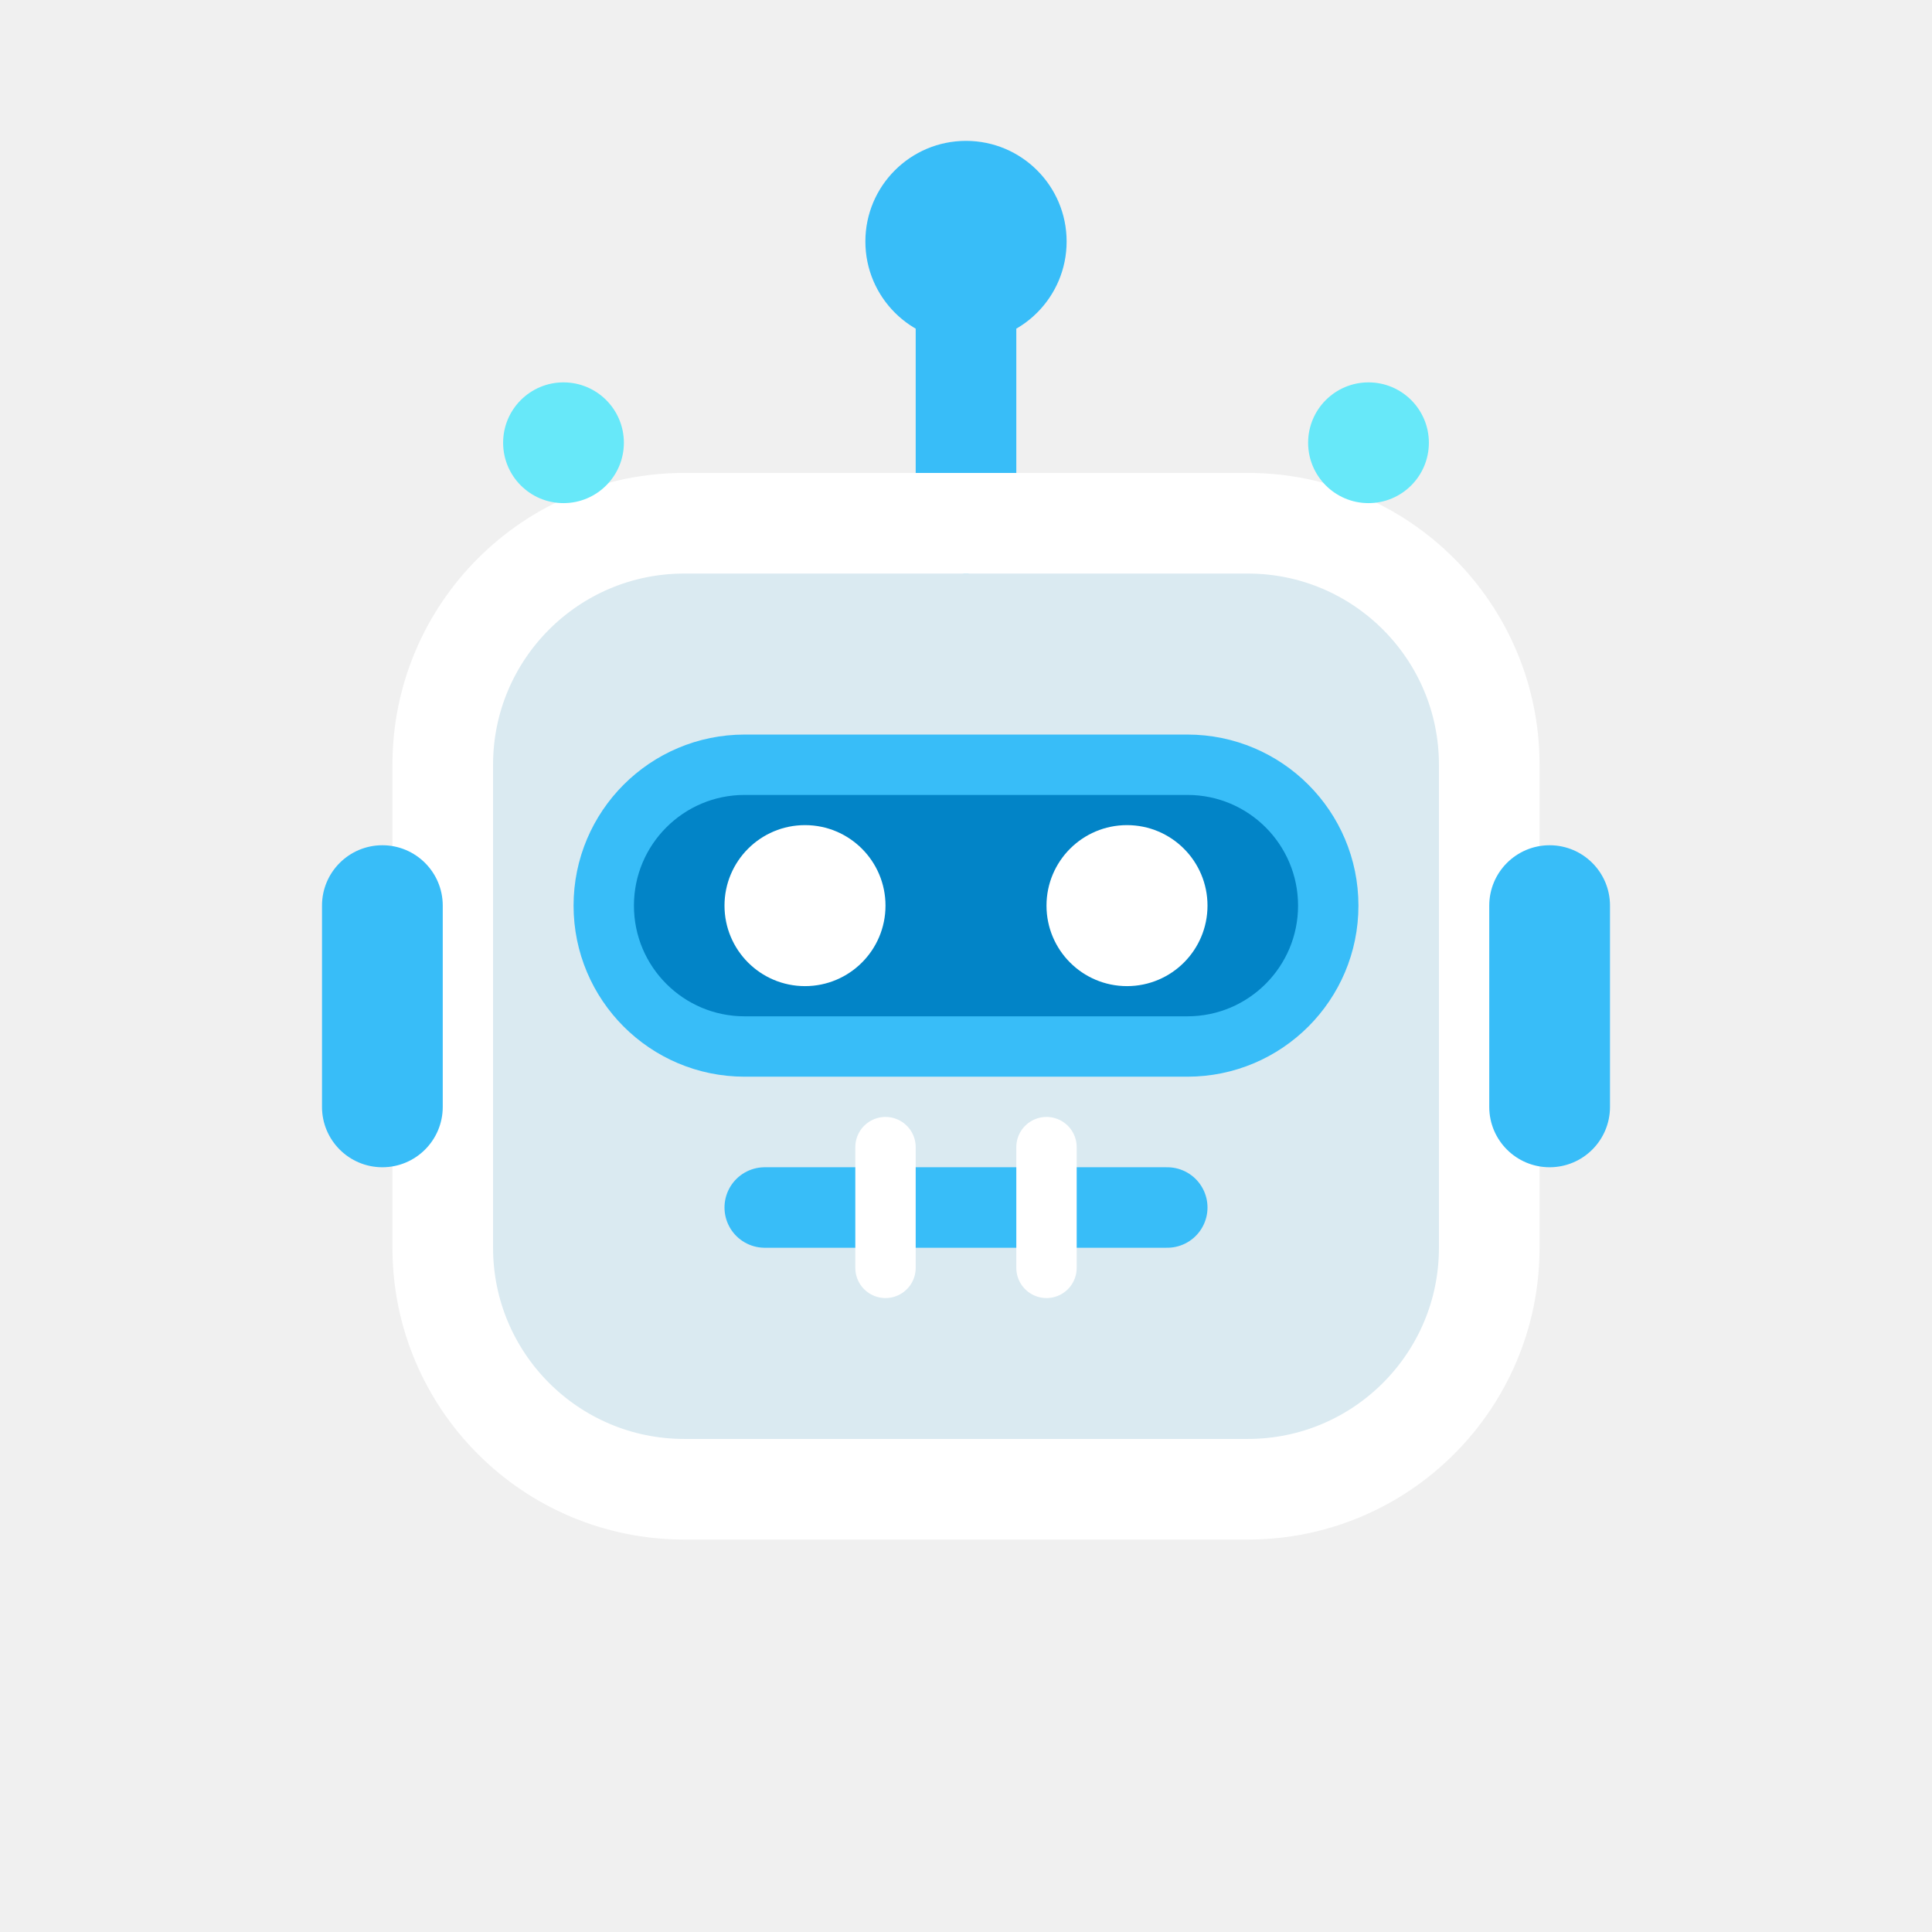
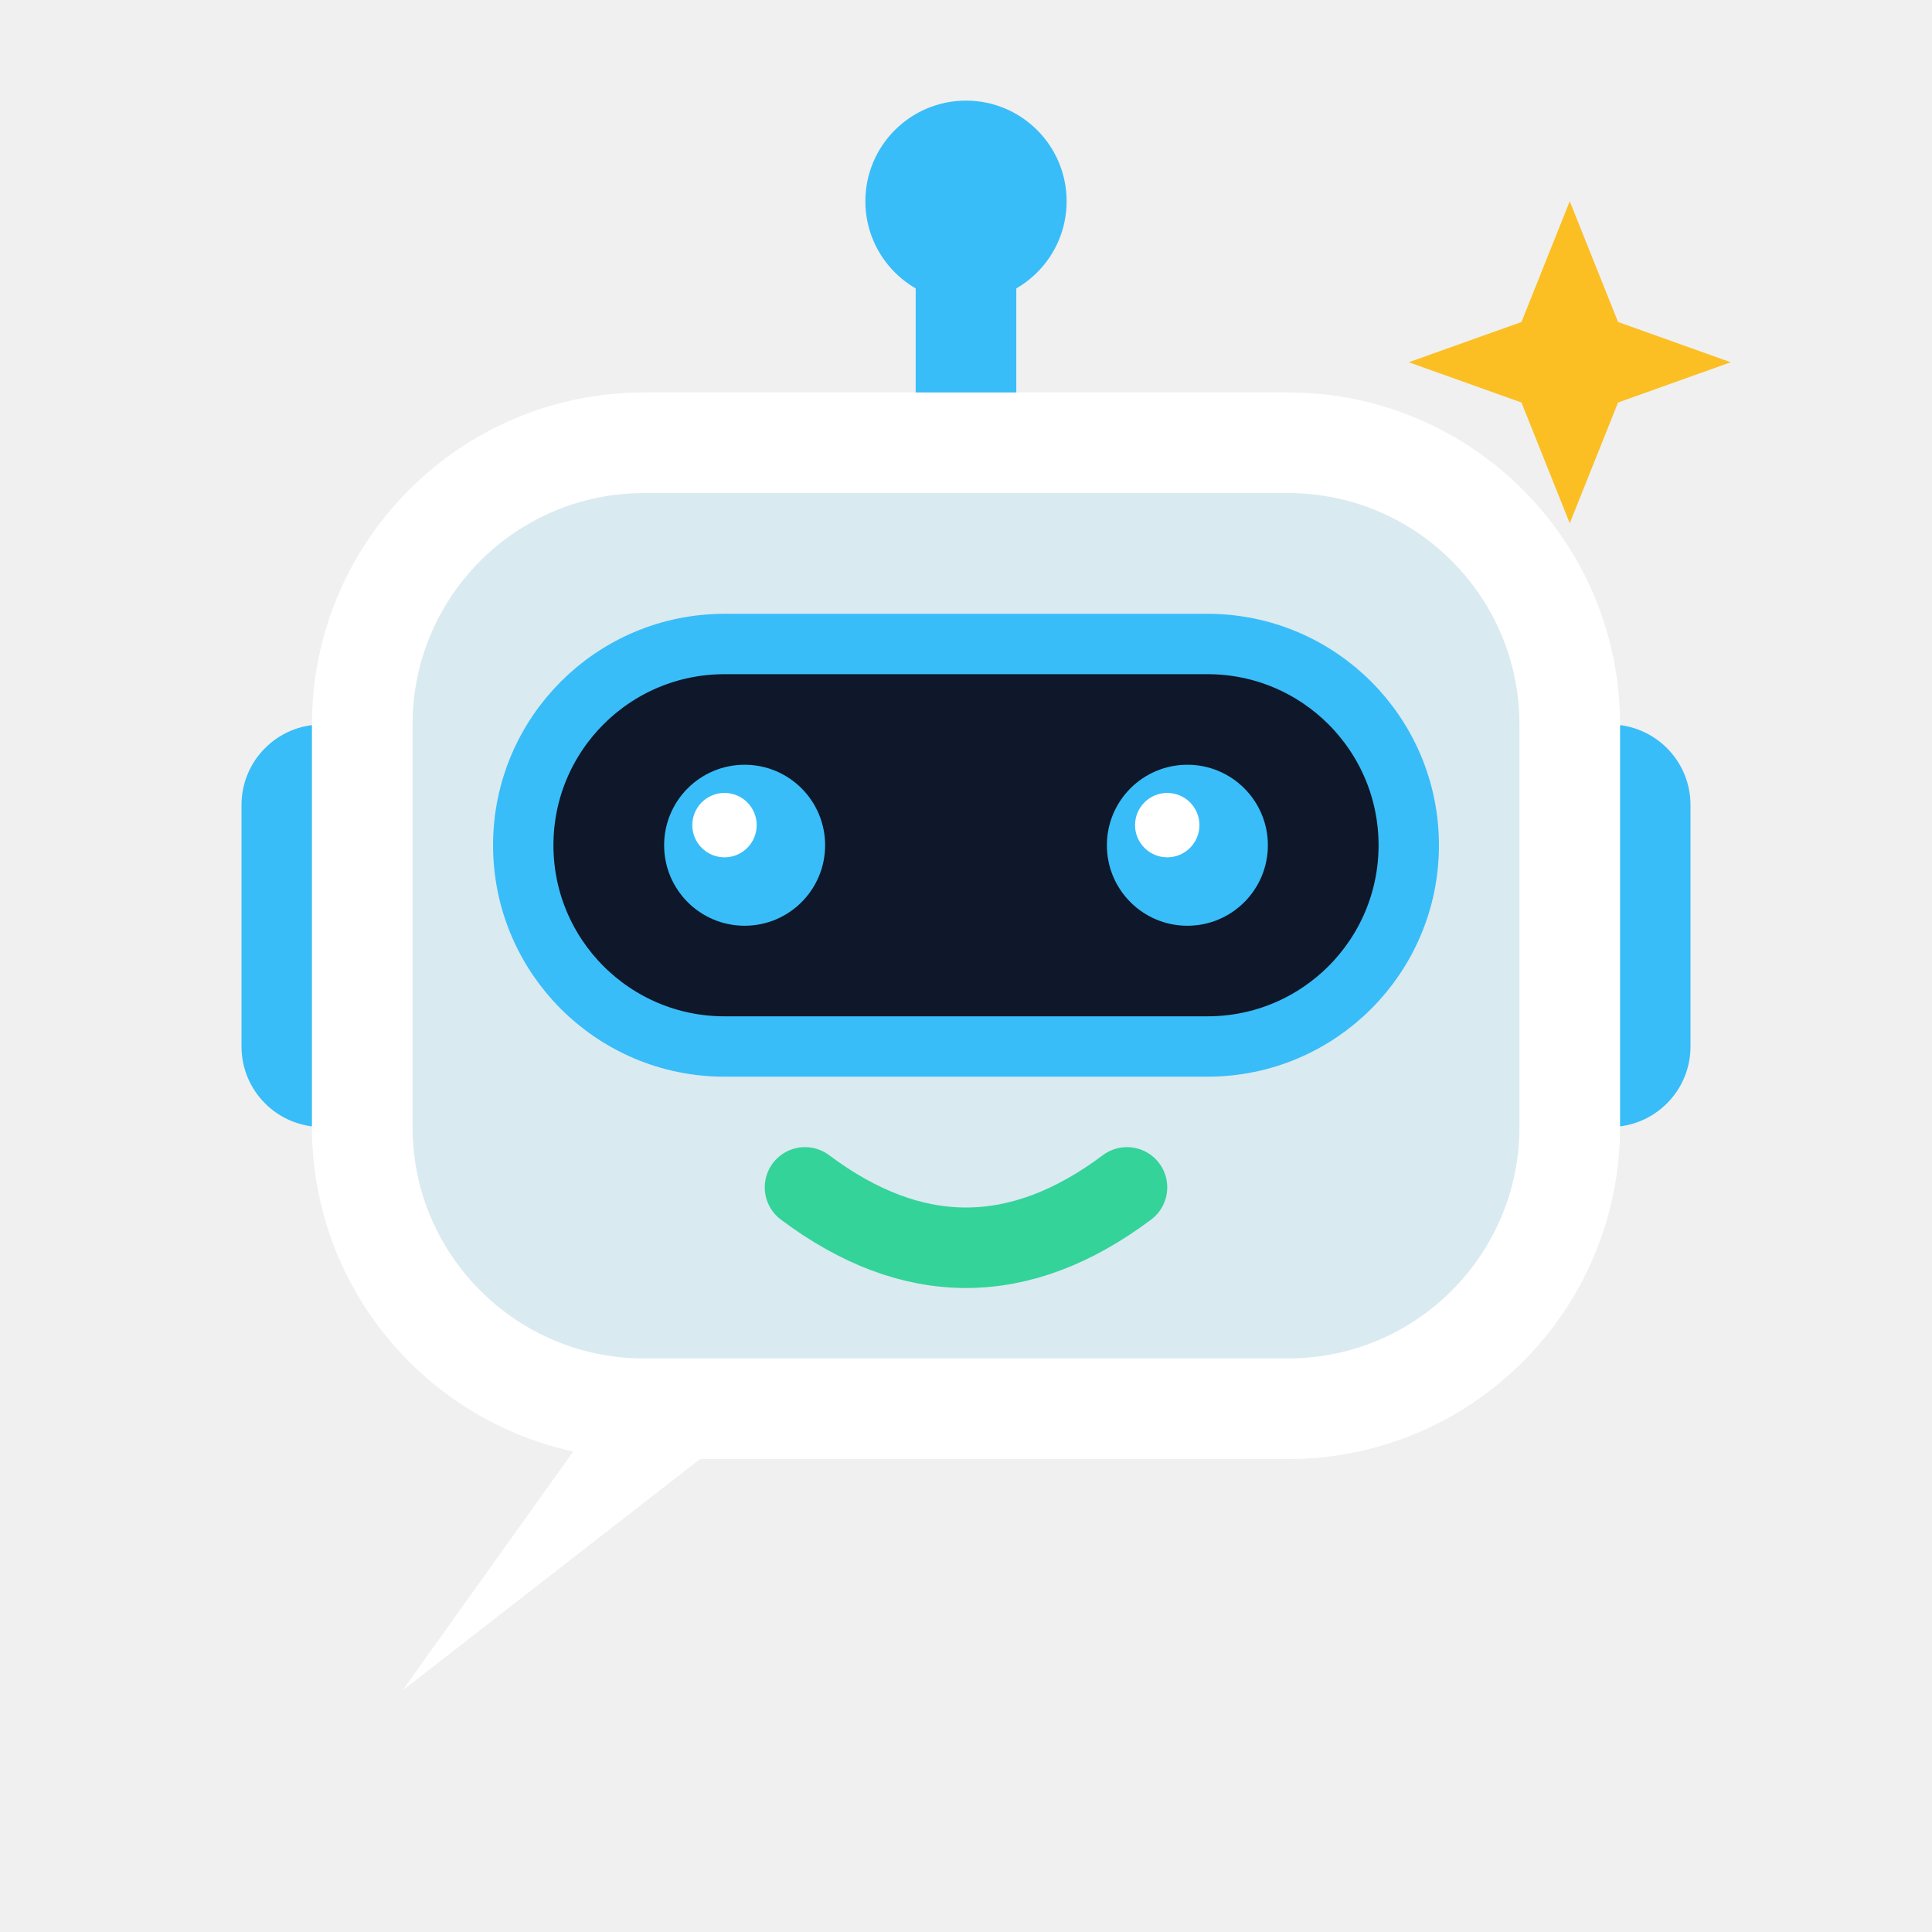
<svg xmlns="http://www.w3.org/2000/svg" width="48" height="48" viewBox="0 0 48 48" fill="none">
-   <line x1="24" y1="13" x2="24" y2="7" stroke="#38BDF8" stroke-width="2.5" stroke-linecap="round" />
-   <circle cx="24" cy="6" r="2.5" fill="#38BDF8" />
-   <rect x="11" y="13" width="26" height="24" rx="6" stroke="#FFFFFF" stroke-width="2.5" fill="rgba(56, 189, 248, 0.12)" />
-   <rect x="8" y="21" width="3" height="8" rx="1.5" fill="#38BDF8" />
-   <rect x="37" y="21" width="3" height="8" rx="1.5" fill="#38BDF8" />
-   <rect x="15" y="19" width="18" height="7" rx="3.5" fill="#0284C7" stroke="#38BDF8" stroke-width="1.5" />
-   <circle cx="20" cy="22.5" r="2" fill="#FFFFFF" />
-   <circle cx="28" cy="22.5" r="2" fill="#FFFFFF" />
-   <path d="M19 30 H29" stroke="#38BDF8" stroke-width="2" stroke-linecap="round" />
-   <line x1="22" y1="28.5" x2="22" y2="31.5" stroke="#FFFFFF" stroke-width="1.5" stroke-linecap="round" />
-   <line x1="26" y1="28.5" x2="26" y2="31.5" stroke="#FFFFFF" stroke-width="1.5" stroke-linecap="round" />
-   <circle cx="14" cy="11" r="1.5" fill="#67E8F9" />
-   <circle cx="34" cy="11" r="1.5" fill="#67E8F9" />
+   <line x1="24" y1="11" x2="24" y2="6" stroke="#38BDF8" stroke-width="2.5" stroke-linecap="round" />
+   <circle cx="24" cy="5" r="2.5" fill="#38BDF8" />
+   <rect x="6" y="18" width="4" height="10" rx="2" fill="#38BDF8" />
+   <rect x="38" y="18" width="4" height="10" rx="2" fill="#38BDF8" />
+   <rect x="9" y="11" width="30" height="24" rx="7" stroke="#FFFFFF" stroke-width="2.5" fill="rgba(56, 189, 248, 0.12)" />
+   <path d="M15 35 L10 42 L19 35 Z" fill="#FFFFFF" />
+   <rect x="13" y="16" width="22" height="10" rx="5" fill="#0F172A" stroke="#38BDF8" stroke-width="1.5" />
+   <rect x="16.5" y="19" width="4" height="4" rx="2" fill="#38BDF8" />
+   <rect x="27.5" y="19" width="4" height="4" rx="2" fill="#38BDF8" />
+   <circle cx="18" cy="20.5" r="0.8" fill="#FFFFFF" />
+   <circle cx="29" cy="20.5" r="0.8" fill="#FFFFFF" />
+   <path d="M20 29.5 Q24 32.5 28 29.5" stroke="#34D399" stroke-width="2" stroke-linecap="round" fill="none" />
+   <path d="M39 5 L40.2 8 L43 9 L40.2 10 L39 13 L37.8 10 L35 9 L37.8 8 Z" fill="#FBBF24" />
</svg>
